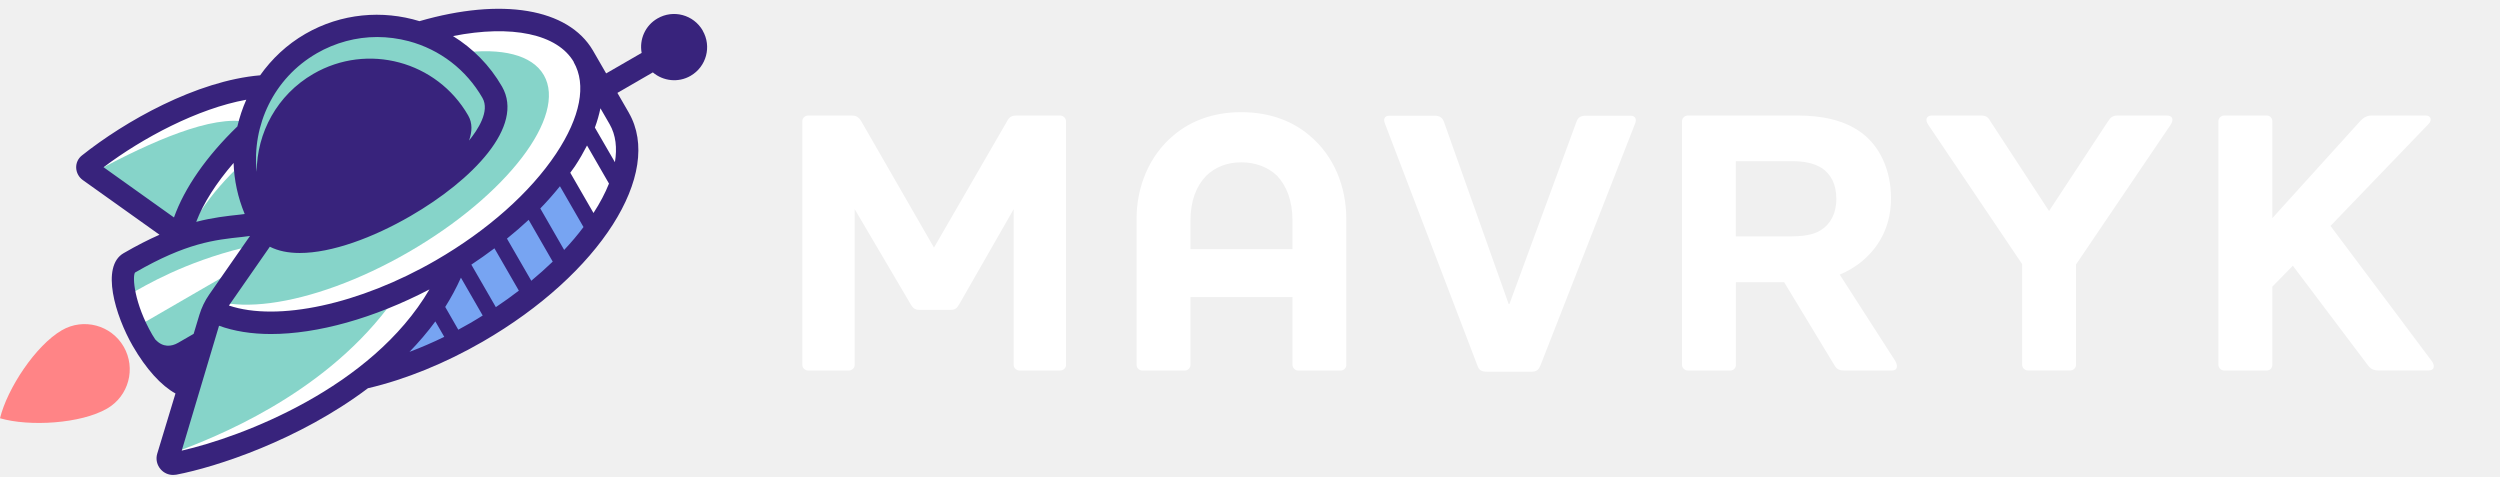
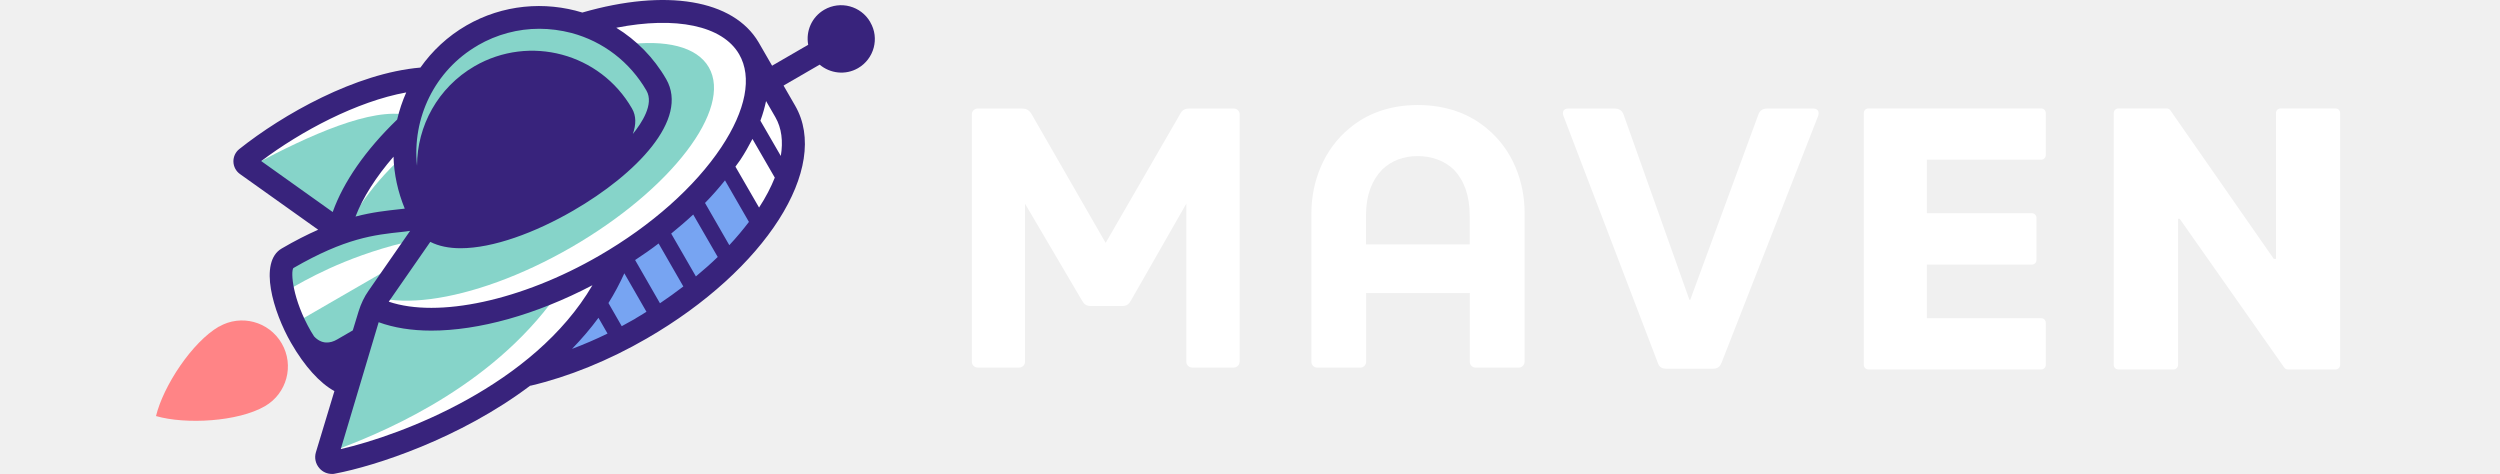
- <svg xmlns="http://www.w3.org/2000/svg" width="210" height="40" viewBox="0 0 210 40" fill="none">
-   <path d="M15.132 19.799L7.117 14.096C10.547 11.273 16.902 7.525 22.362 7.236" fill="#86D4C9" />
-   <path d="M40.436 27.623C49.681 22.282 55.021 14.223 52.377 9.623C49.725 5.023 40.081 5.63 30.836 10.971C21.592 16.312 16.251 24.371 18.895 28.971C21.547 33.571 31.192 32.964 40.436 27.623Z" fill="#77A4F2" />
-   <path d="M5.207 27.733C2.993 29.014 0.615 32.629 0 35.133C2.467 35.851 6.785 35.599 9 34.318C10.815 33.266 11.437 30.948 10.393 29.125C9.341 27.303 7.022 26.688 5.207 27.733Z" fill="#FF8486" />
-   <path d="M37.467 22.467C46.712 17.126 52.053 9.067 49.408 4.467C46.756 -0.133 37.112 0.474 27.867 5.815C18.623 11.156 13.282 19.215 15.927 23.815C18.578 28.415 28.223 27.807 37.467 22.467Z" fill="white" />
-   <path d="M34.328 21.171C42.579 16.401 47.661 9.749 45.683 6.312C43.698 2.875 35.401 3.956 27.15 8.727C18.898 13.497 13.816 20.149 15.794 23.586C17.779 27.023 26.076 25.941 34.328 21.171Z" fill="#86D4C9" />
-   <path d="M47.066 14.399L49.718 19.007C49.718 19.007 50.933 18.051 51.355 17.192C51.777 16.333 53.636 12.94 52.259 10.473C50.881 8.007 50.31 7.251 49.91 8.651C49.51 10.051 47.059 14.399 47.059 14.399H47.066Z" fill="white" />
-   <path d="M26.48 26.608C23.592 27.104 22.31 26.993 20.473 26.549C18.636 26.112 18.843 26.808 17.829 28.075C16.814 29.341 13.91 39.075 13.91 39.075C13.91 39.075 17.806 39.453 22.199 36.912C26.592 34.371 37.081 27.082 36.969 24.682C36.858 22.282 35.992 24.156 33.184 24.949C30.377 25.741 26.488 26.608 26.488 26.608H26.48Z" fill="#86D4C9" />
-   <path d="M8.134 14.349C12.712 11.89 17.86 9.608 20.794 10.26C20.794 10.26 22.334 7.512 21.831 7.275C21.327 7.038 10.72 11.401 8.675 12.897C6.631 14.401 8.134 14.349 8.134 14.349Z" fill="white" />
-   <path d="M19.816 19.014C16.935 19.799 14.49 20.725 12.72 21.643C10.957 22.562 10.246 22.91 10.35 23.747C10.453 24.584 12.527 29.517 13.535 30.081C14.55 30.643 16.113 29.821 16.661 28.488C17.209 27.155 17.209 26.451 18.935 24.443C20.661 22.436 23.72 18.777 19.824 19.006L19.816 19.014Z" fill="#86D4C9" />
-   <path d="M10.891 24.733C12.239 23.955 15.498 22.029 20.461 20.807L19.372 22.888L11.617 27.377L10.898 24.733H10.891Z" fill="white" />
-   <path d="M14.887 37.926C17.968 36.756 26.88 33.319 32.569 25.86C32.569 25.86 36.509 23.178 37.102 23.237C37.694 23.297 33.539 30.03 27.702 33.356C21.865 36.682 13.961 40.348 14.887 37.919V37.926Z" fill="white" />
-   <path d="M41.341 7.748C44.415 13.082 25.118 24.237 22.044 18.904C18.97 13.57 20.792 6.748 26.126 3.667C31.452 0.585 38.267 2.415 41.341 7.748Z" fill="#86D4C9" />
-   <path d="M59.031 2.57C58.261 1.236 56.565 0.777 55.231 1.548C54.187 2.148 53.691 3.325 53.898 4.444L50.105 6.636L51.046 8.273L54.839 6.081C55.706 6.814 56.972 6.97 58.009 6.37C59.343 5.599 59.794 3.896 59.024 2.57H59.031Z" fill="#38237C" />
-   <path d="M52.829 9.481L49.799 4.229C47.718 0.703 42.155 -0.223 35.236 1.777C32.14 0.829 28.673 1.103 25.651 2.844C24.096 3.74 22.829 4.947 21.851 6.325C16.496 6.784 10.481 10.192 6.881 13.059C6.562 13.31 6.384 13.688 6.399 14.095C6.414 14.503 6.622 14.888 6.955 15.125L13.399 19.718C12.488 20.118 11.496 20.621 10.384 21.266C8.451 22.377 9.673 26.495 11.155 29.066C12.273 30.999 13.54 32.392 14.74 33.051L13.207 38.11C13.066 38.577 13.184 39.073 13.51 39.436C13.777 39.733 14.147 39.895 14.54 39.895C14.629 39.895 14.718 39.888 14.807 39.873C18.118 39.244 25.103 36.992 30.933 32.592V32.607C34.088 31.866 37.407 30.51 40.555 28.695C50.377 23.021 55.762 14.577 52.822 9.473L52.829 9.481ZM48.192 5.221C49.281 7.11 48.755 9.836 46.71 12.91C44.533 16.177 40.955 19.355 36.614 21.866C30.199 25.577 23.296 27.036 19.229 25.666L22.666 20.725C23.37 21.081 24.214 21.251 25.177 21.251C27.859 21.251 31.333 19.97 34.481 18.147C39.688 15.133 44.088 10.607 42.17 7.273C41.133 5.473 39.703 4.051 38.051 3.029C42.97 2.058 46.829 2.844 48.207 5.221H48.192ZM26.599 4.481C28.17 3.577 29.918 3.11 31.681 3.11C32.562 3.11 33.459 3.229 34.333 3.458C36.962 4.162 39.162 5.858 40.525 8.221C41.17 9.34 40.125 10.91 39.399 11.807C39.673 11.044 39.688 10.318 39.325 9.696C36.696 5.133 30.873 3.57 26.318 6.207C23.273 7.97 21.577 11.155 21.562 14.436C21.147 10.54 22.992 6.57 26.592 4.488L26.599 4.481ZM8.696 14.051C11.985 11.577 16.607 9.118 20.688 8.377C20.37 9.096 20.118 9.851 19.94 10.621C17.325 13.147 15.496 15.792 14.614 18.266L8.703 14.051H8.696ZM20.555 17.977C20.414 17.992 20.273 18.014 20.14 18.029C19.044 18.147 17.873 18.273 16.481 18.636C17.088 17.058 18.17 15.362 19.622 13.688C19.666 15.133 19.977 16.584 20.555 17.977ZM13.059 28.54C12.97 28.399 12.881 28.273 12.792 28.118C11.259 25.466 11.11 23.229 11.34 22.895C15.651 20.399 18.036 20.147 20.347 19.903C20.57 19.881 20.785 19.851 20.999 19.821L17.57 24.747C17.207 25.266 16.933 25.844 16.747 26.451L16.266 28.044C15.859 28.281 15.34 28.577 14.97 28.792C14.399 29.125 13.681 29.199 13.066 28.533L13.059 28.54ZM15.266 37.851L18.399 27.362C19.659 27.821 21.133 28.058 22.755 28.058C26.651 28.058 31.399 26.747 36.073 24.31C31.214 32.599 20.296 36.703 15.273 37.851H15.266ZM34.385 29.57C35.162 28.762 35.903 27.91 36.57 26.999L37.318 28.296C36.347 28.77 35.362 29.192 34.385 29.562V29.57ZM39.629 27.066C39.251 27.281 38.873 27.495 38.496 27.695L37.399 25.784C37.888 25.007 38.333 24.184 38.718 23.325L40.547 26.503C40.244 26.688 39.947 26.881 39.636 27.058L39.629 27.066ZM41.651 25.799L39.592 22.229C40.259 21.784 40.91 21.333 41.533 20.858L43.584 24.414C42.97 24.888 42.325 25.347 41.651 25.799ZM44.629 23.584L42.584 20.044C43.214 19.533 43.829 19.007 44.407 18.466L46.429 21.977C45.866 22.518 45.259 23.058 44.629 23.584ZM47.392 20.999L45.385 17.51C45.984 16.895 46.525 16.273 47.036 15.644L49.014 19.073C48.533 19.718 47.992 20.355 47.392 20.992V20.999ZM49.851 17.888L47.903 14.51C48.036 14.325 48.17 14.14 48.296 13.962C48.688 13.37 49.014 12.792 49.31 12.221L51.155 15.421C50.836 16.221 50.399 17.051 49.851 17.895V17.888ZM51.659 13.636L49.97 10.718C50.177 10.162 50.325 9.621 50.436 9.096L51.207 10.429C51.733 11.34 51.851 12.436 51.651 13.636H51.659Z" fill="#38237C" />
-   <path d="M89.55 30.651C89.55 30.903 89.328 31.125 89.046 31.125H85.654C85.372 31.125 85.15 30.903 85.15 30.651V17.57L80.594 25.525C80.402 25.873 80.246 26.029 79.839 26.029H77.232C76.854 26.029 76.669 25.873 76.476 25.525L71.794 17.57V30.651C71.794 30.903 71.572 31.125 71.291 31.125H67.898C67.617 31.125 67.394 30.903 67.394 30.651V10.177C67.394 9.925 67.617 9.703 67.898 9.703H71.476C71.854 9.703 72.106 9.77 72.358 10.207L78.454 20.799L84.58 10.207C84.794 9.77 85.054 9.703 85.424 9.703H89.039C89.32 9.703 89.543 9.925 89.543 10.177V30.651H89.55Z" fill="white" />
-   <path d="M113.095 30.651C113.095 30.903 112.88 31.126 112.621 31.126H109.043C108.791 31.126 108.569 30.903 108.569 30.651V24.955H99.999V30.651C99.999 30.903 99.784 31.126 99.525 31.126H95.947C95.695 31.126 95.473 30.903 95.473 30.651V18.355C95.473 15.777 96.473 13.103 98.613 11.34C99.999 10.177 101.88 9.422 104.265 9.422C106.65 9.422 108.569 10.177 109.947 11.34C112.11 13.103 113.087 15.777 113.087 18.355V30.651H113.095ZM101.317 14.77C100.502 15.622 99.999 16.844 99.999 18.54V20.926H108.569V18.54C108.569 16.844 108.065 15.614 107.28 14.77C106.495 14.014 105.428 13.637 104.265 13.637C103.102 13.637 102.095 14.014 101.317 14.77Z" fill="white" />
-   <path d="M129.364 30.748C129.238 31.096 129.015 31.223 128.645 31.223H124.875C124.467 31.223 124.245 31.096 124.119 30.748L116.334 10.378C116.178 10 116.304 9.719 116.712 9.719H120.512C120.919 9.719 121.171 9.874 121.297 10.252L126.727 25.534H126.793L132.415 10.252C132.541 9.874 132.764 9.719 133.201 9.719H136.971C137.349 9.719 137.504 10 137.349 10.378L129.378 30.748H129.364Z" fill="white" />
-   <path d="M154.541 23.073L159.193 30.303C159.415 30.681 159.445 31.125 158.911 31.125H154.985C154.548 31.125 154.296 31.059 154.074 30.651L149.867 23.703H145.815V30.651C145.815 30.903 145.63 31.125 145.341 31.125H141.793C141.511 31.125 141.289 30.903 141.289 30.651V10.177C141.289 9.925 141.511 9.703 141.793 9.703H150.963C153.037 9.703 154.919 10.081 156.363 11.148C157.934 12.31 158.845 14.325 158.845 16.651C158.845 18.696 158.089 20.518 156.459 21.903C155.83 22.436 155.2 22.785 154.541 23.066V23.073ZM145.808 13.54V19.859H150.2C151.363 19.859 152.304 19.762 152.963 19.325C153.719 18.851 154.252 17.977 154.252 16.71C154.252 15.444 153.778 14.636 153.059 14.133C152.371 13.696 151.519 13.54 150.578 13.54H145.8H145.808Z" fill="white" />
-   <path d="M177.09 10.177C177.282 9.866 177.467 9.703 177.904 9.703H182.015C182.519 9.703 182.608 10.081 182.327 10.488L174.386 22.214V30.644C174.386 30.896 174.164 31.118 173.912 31.118H170.334C170.082 31.118 169.86 30.896 169.86 30.644V22.185L161.978 10.488C161.697 10.081 161.786 9.703 162.29 9.703H166.401C166.808 9.703 167.001 9.829 167.186 10.177L172.119 17.725L177.082 10.177H177.09Z" fill="white" />
-   <path d="M192.6 22.318L190.874 24.081V30.651C190.874 30.903 190.688 31.125 190.4 31.125H186.851C186.57 31.125 186.348 30.903 186.348 30.651V10.177C186.348 9.925 186.562 9.703 186.851 9.703H190.4C190.681 9.703 190.874 9.925 190.874 10.177V18.325L198.251 10.177C198.533 9.866 198.844 9.703 199.222 9.703H203.77C204.177 9.703 204.333 10.081 203.992 10.422L195.762 18.977L204.244 30.296C204.525 30.644 204.555 31.118 203.992 31.118H199.785C199.377 31.118 199.125 30.992 198.874 30.644L192.592 22.311L192.6 22.318Z" fill="white" />
+ <svg xmlns="http://www.w3.org/2000/svg" width="211" height="40" viewBox="0 0 211 40" fill="none">
+   <g clip-path="url(#clip0_31770_340625)">
+     <path d="M28.631 19.456L20.452 13.633C23.948 10.751 30.441 6.92 36.015 6.632" fill="#86D4C9" />
+     <path d="M54.463 27.444C63.906 21.984 69.365 13.757 66.655 9.055C63.944 4.362 54.099 4.975 44.656 10.434C35.212 15.893 29.753 24.12 32.463 28.823C35.174 33.516 45.019 32.903 54.463 27.444Z" fill="#77A4F2" />
+     <path d="M18.482 27.559C16.221 28.871 13.789 32.558 13.166 35.116C15.685 35.843 20.1 35.594 22.36 34.282C24.218 33.21 24.851 30.834 23.778 28.986C22.705 27.128 20.34 26.496 18.482 27.569V27.559Z" fill="#FF8486" />
+     <path d="M51.429 22.187C60.873 16.728 66.332 8.501 63.622 3.799C60.911 -0.894 51.066 -0.281 41.622 5.178C32.179 10.637 26.72 18.864 29.43 23.566C32.141 28.259 41.986 27.646 51.429 22.187Z" fill="white" />
+     <path d="M48.227 20.865C56.656 15.99 61.847 9.199 59.826 5.684C57.805 2.17 49.329 3.281 40.901 8.146C32.473 13.021 27.282 19.811 29.302 23.326C31.323 26.841 39.799 25.73 48.227 20.865Z" fill="#86D4C9" />
+     <path d="M61.237 13.949L63.948 18.651C63.948 18.651 65.183 17.674 65.624 16.803C66.055 15.921 67.961 12.454 66.553 9.945C65.145 7.426 64.561 6.651 64.149 8.087C63.737 9.514 61.237 13.958 61.237 13.958V13.949Z" fill="white" />
+     <path d="M40.212 26.411C37.263 26.919 35.95 26.804 34.073 26.354C32.196 25.904 32.416 26.613 31.372 27.915C30.338 29.208 27.369 39.149 27.369 39.149C27.369 39.149 31.344 39.532 35.836 36.947C40.327 34.351 51.035 26.909 50.92 24.458C50.805 22.006 49.924 23.921 47.051 24.726C44.187 25.54 40.212 26.421 40.212 26.421V26.411Z" fill="#86D4C9" />
+     <path d="M21.471 13.892C26.145 11.383 31.403 9.046 34.4 9.717C34.4 9.717 35.971 6.91 35.463 6.661C34.946 6.412 24.114 10.875 22.026 12.408C19.939 13.94 21.471 13.892 21.471 13.892Z" fill="white" />
+     <path d="M33.406 18.66C30.465 19.464 27.966 20.412 26.156 21.351C24.355 22.289 23.627 22.644 23.733 23.506C23.838 24.358 25.954 29.396 26.989 29.971C28.023 30.545 29.623 29.712 30.178 28.342C30.734 26.982 30.734 26.264 32.496 24.214C34.258 22.165 37.38 18.43 33.406 18.66Z" fill="#86D4C9" />
+     <path d="M24.288 24.492C25.667 23.697 29 21.733 34.067 20.488L32.956 22.614L25.035 27.192L24.298 24.492H24.288Z" fill="white" />
+     <path d="M28.367 37.972C31.518 36.775 40.617 33.27 46.431 25.656C46.431 25.656 50.453 22.917 51.056 22.984C51.66 23.041 47.417 29.918 41.45 33.318C35.493 36.718 27.419 40.462 28.367 37.982V37.972Z" fill="white" />
+     <path d="M55.383 7.161C58.524 12.611 38.814 24.008 35.673 18.558C32.531 13.109 34.399 6.146 39.839 2.995C45.279 -0.146 52.242 1.712 55.383 7.171V7.161Z" fill="#86D4C9" />
+     <path d="M73.45 1.864C72.665 0.504 70.931 0.035 69.571 0.82C68.508 1.433 68 2.63 68.211 3.78L64.342 6.021L65.309 7.697L69.178 5.456C70.069 6.203 71.353 6.365 72.416 5.753C73.775 4.967 74.245 3.224 73.45 1.874V1.864Z" fill="#38237C" />
+     <path d="M67.117 8.931L64.024 3.568C61.898 -0.034 56.218 -0.982 49.15 1.058C45.99 0.091 42.446 0.369 39.362 2.15C37.772 3.07 36.479 4.295 35.483 5.703C30.015 6.173 23.875 9.659 20.198 12.58C19.872 12.838 19.69 13.231 19.7 13.643C19.709 14.064 19.92 14.457 20.265 14.697L26.854 19.389C25.925 19.801 24.91 20.309 23.78 20.97C21.807 22.109 23.052 26.314 24.565 28.938C25.705 30.921 26.998 32.338 28.224 33.008L26.662 38.171C26.519 38.65 26.634 39.157 26.969 39.531C27.237 39.837 27.62 40 28.022 40C28.108 40 28.204 40 28.291 39.971C31.671 39.33 38.806 37.031 44.764 32.539V32.558C47.982 31.802 51.382 30.423 54.59 28.565C64.618 22.77 70.115 14.141 67.117 8.931V8.931ZM62.386 4.583C63.497 6.508 62.961 9.295 60.873 12.436C58.651 15.769 54.992 19.026 50.568 21.583C44.017 25.375 36.958 26.869 32.811 25.462L36.316 20.414C37.035 20.778 37.897 20.951 38.874 20.951C41.613 20.951 45.166 19.638 48.374 17.78C53.69 14.706 58.182 10.08 56.228 6.68C55.165 4.841 53.709 3.386 52.014 2.342C57.032 1.355 60.978 2.15 62.386 4.583V4.583ZM40.329 3.826C41.938 2.897 43.72 2.428 45.52 2.428C46.421 2.428 47.34 2.552 48.231 2.782C50.912 3.5 53.163 5.234 54.561 7.647C55.222 8.787 54.15 10.396 53.412 11.306C53.69 10.53 53.709 9.783 53.336 9.151C50.654 4.497 44.706 2.897 40.052 5.588C36.949 7.389 35.205 10.636 35.196 13.988C34.774 10.004 36.652 5.952 40.339 3.826H40.329ZM22.046 13.595C25.408 11.067 30.12 8.557 34.286 7.801C33.96 8.538 33.702 9.304 33.52 10.09C30.848 12.666 28.98 15.367 28.08 17.895L22.046 13.595V13.595ZM34.161 17.608C34.018 17.627 33.874 17.646 33.74 17.656C32.62 17.78 31.422 17.905 30.005 18.278C30.627 16.669 31.729 14.936 33.213 13.222C33.252 14.697 33.577 16.181 34.161 17.608V17.608ZM26.509 28.392C26.423 28.248 26.327 28.114 26.241 27.961C24.68 25.251 24.527 22.962 24.756 22.627C29.162 20.079 31.595 19.82 33.951 19.571C34.171 19.552 34.391 19.514 34.612 19.485L31.116 24.523C30.742 25.05 30.465 25.643 30.273 26.256L29.775 27.885C29.354 28.124 28.827 28.43 28.453 28.651C27.869 28.996 27.141 29.072 26.509 28.392V28.392ZM28.76 37.903L31.959 27.195C33.242 27.664 34.746 27.904 36.403 27.904C40.387 27.904 45.233 26.573 50.002 24.073C45.041 32.539 33.884 36.724 28.76 37.903V37.903ZM48.279 29.446C49.074 28.622 49.83 27.75 50.51 26.822L51.276 28.153C50.28 28.641 49.275 29.072 48.279 29.446V29.446ZM53.632 26.889C53.249 27.109 52.866 27.32 52.474 27.53L51.353 25.576C51.851 24.782 52.301 23.939 52.694 23.067L54.561 26.314C54.255 26.505 53.948 26.697 53.632 26.879V26.889ZM55.701 25.596L53.604 21.947C54.284 21.496 54.954 21.037 55.586 20.548L57.674 24.178C57.042 24.657 56.391 25.136 55.701 25.596V25.596ZM58.737 23.335L56.649 19.715C57.291 19.188 57.923 18.652 58.507 18.106L60.576 21.688C60.001 22.244 59.388 22.789 58.737 23.326V23.335ZM61.553 20.692L59.503 17.129C60.116 16.507 60.672 15.865 61.189 15.223L63.21 18.729C62.712 19.38 62.166 20.041 61.553 20.692ZM64.062 17.512L62.07 14.064C62.204 13.882 62.348 13.691 62.472 13.509C62.875 12.905 63.2 12.312 63.507 11.727L65.393 14.993C65.068 15.807 64.627 16.66 64.062 17.522V17.512ZM65.901 13.164L64.177 10.185C64.388 9.62 64.541 9.065 64.656 8.529L65.441 9.889C65.978 10.818 66.102 11.938 65.901 13.164V13.164Z" fill="#38237C" />
+     <path d="M104.619 30.547C104.619 30.805 104.398 31.025 104.111 31.025H100.644C100.357 31.025 100.127 30.805 100.127 30.547V17.186L95.482 25.308C95.29 25.662 95.127 25.825 94.716 25.825H92.053C91.67 25.825 91.478 25.662 91.287 25.308L86.508 17.186V30.547C86.508 30.805 86.287 31.025 86 31.025H82.533C82.246 31.025 82.025 30.805 82.025 30.547V9.639C82.025 9.38 82.246 9.16 82.533 9.16H86.192C86.575 9.16 86.833 9.227 87.092 9.677L93.317 20.5L99.571 9.677C99.791 9.227 100.05 9.16 100.433 9.16H104.12C104.408 9.16 104.628 9.38 104.628 9.639V30.547H104.619Z" fill="white" />
+     <path d="M128.669 30.547C128.669 30.806 128.449 31.026 128.19 31.026H124.532C124.273 31.026 124.053 30.806 124.053 30.547V24.734H115.299V30.547C115.299 30.806 115.079 31.026 114.82 31.026H111.161C110.903 31.026 110.683 30.806 110.683 30.547V17.991C110.683 15.358 111.707 12.628 113.891 10.828C115.299 9.64 117.224 8.864 119.666 8.864C122.108 8.864 124.062 9.64 125.47 10.828C127.683 12.628 128.679 15.358 128.679 17.991V30.547H128.669ZM116.64 14.333C115.807 15.195 115.289 16.45 115.289 18.183V20.625H124.043V18.183C124.043 16.45 123.536 15.195 122.721 14.333C121.917 13.557 120.835 13.174 119.647 13.174C118.459 13.174 117.435 13.557 116.63 14.333H116.64Z" fill="white" />
+     <path d="M145.28 30.642C145.145 30.997 144.925 31.121 144.542 31.121H140.692C140.271 31.121 140.05 30.997 139.926 30.642L131.977 9.84C131.814 9.457 131.948 9.16 132.36 9.16H136.238C136.66 9.16 136.918 9.323 137.043 9.706L142.588 25.308H142.655L148.392 9.706C148.526 9.323 148.747 9.16 149.197 9.16H153.047C153.43 9.16 153.593 9.447 153.43 9.84L145.289 30.642H145.28Z" fill="white" />
+     <path d="M157.688 31.182C157.476 31.182 157.305 31.011 157.305 30.799V9.537C157.305 9.326 157.476 9.154 157.688 9.154H172.281C172.493 9.154 172.664 9.326 172.664 9.537V13.095C172.664 13.307 172.493 13.478 172.281 13.478H162.629V17.996H171.496C171.707 17.996 171.879 18.167 171.879 18.379V21.947C171.879 22.159 171.707 22.33 171.496 22.33H162.629V26.858H172.281C172.493 26.858 172.664 27.03 172.664 27.242V30.799C172.664 31.011 172.493 31.182 172.281 31.182H157.688Z" fill="white" />
+     <path d="M197.124 9.154C197.335 9.154 197.507 9.326 197.507 9.537V30.799C197.507 31.011 197.335 31.182 197.124 31.182H193.102C192.977 31.182 192.86 31.122 192.788 31.02L183.969 18.469H183.827V30.799C183.827 31.011 183.655 31.182 183.443 31.182H178.783C178.572 31.182 178.4 31.011 178.4 30.799V9.537C178.4 9.326 178.572 9.154 178.783 9.154H182.87C182.995 9.154 183.113 9.216 183.184 9.319L191.905 21.846H192.092V9.537C192.092 9.326 192.263 9.154 192.475 9.154H197.124Z" fill="white" />
+   </g>
+   <defs>
+     <clipPath id="clip0_31770_340625">
+       <rect width="210" height="40" fill="white" transform="translate(0.166016)" />
+     </clipPath>
+   </defs>
</svg>
